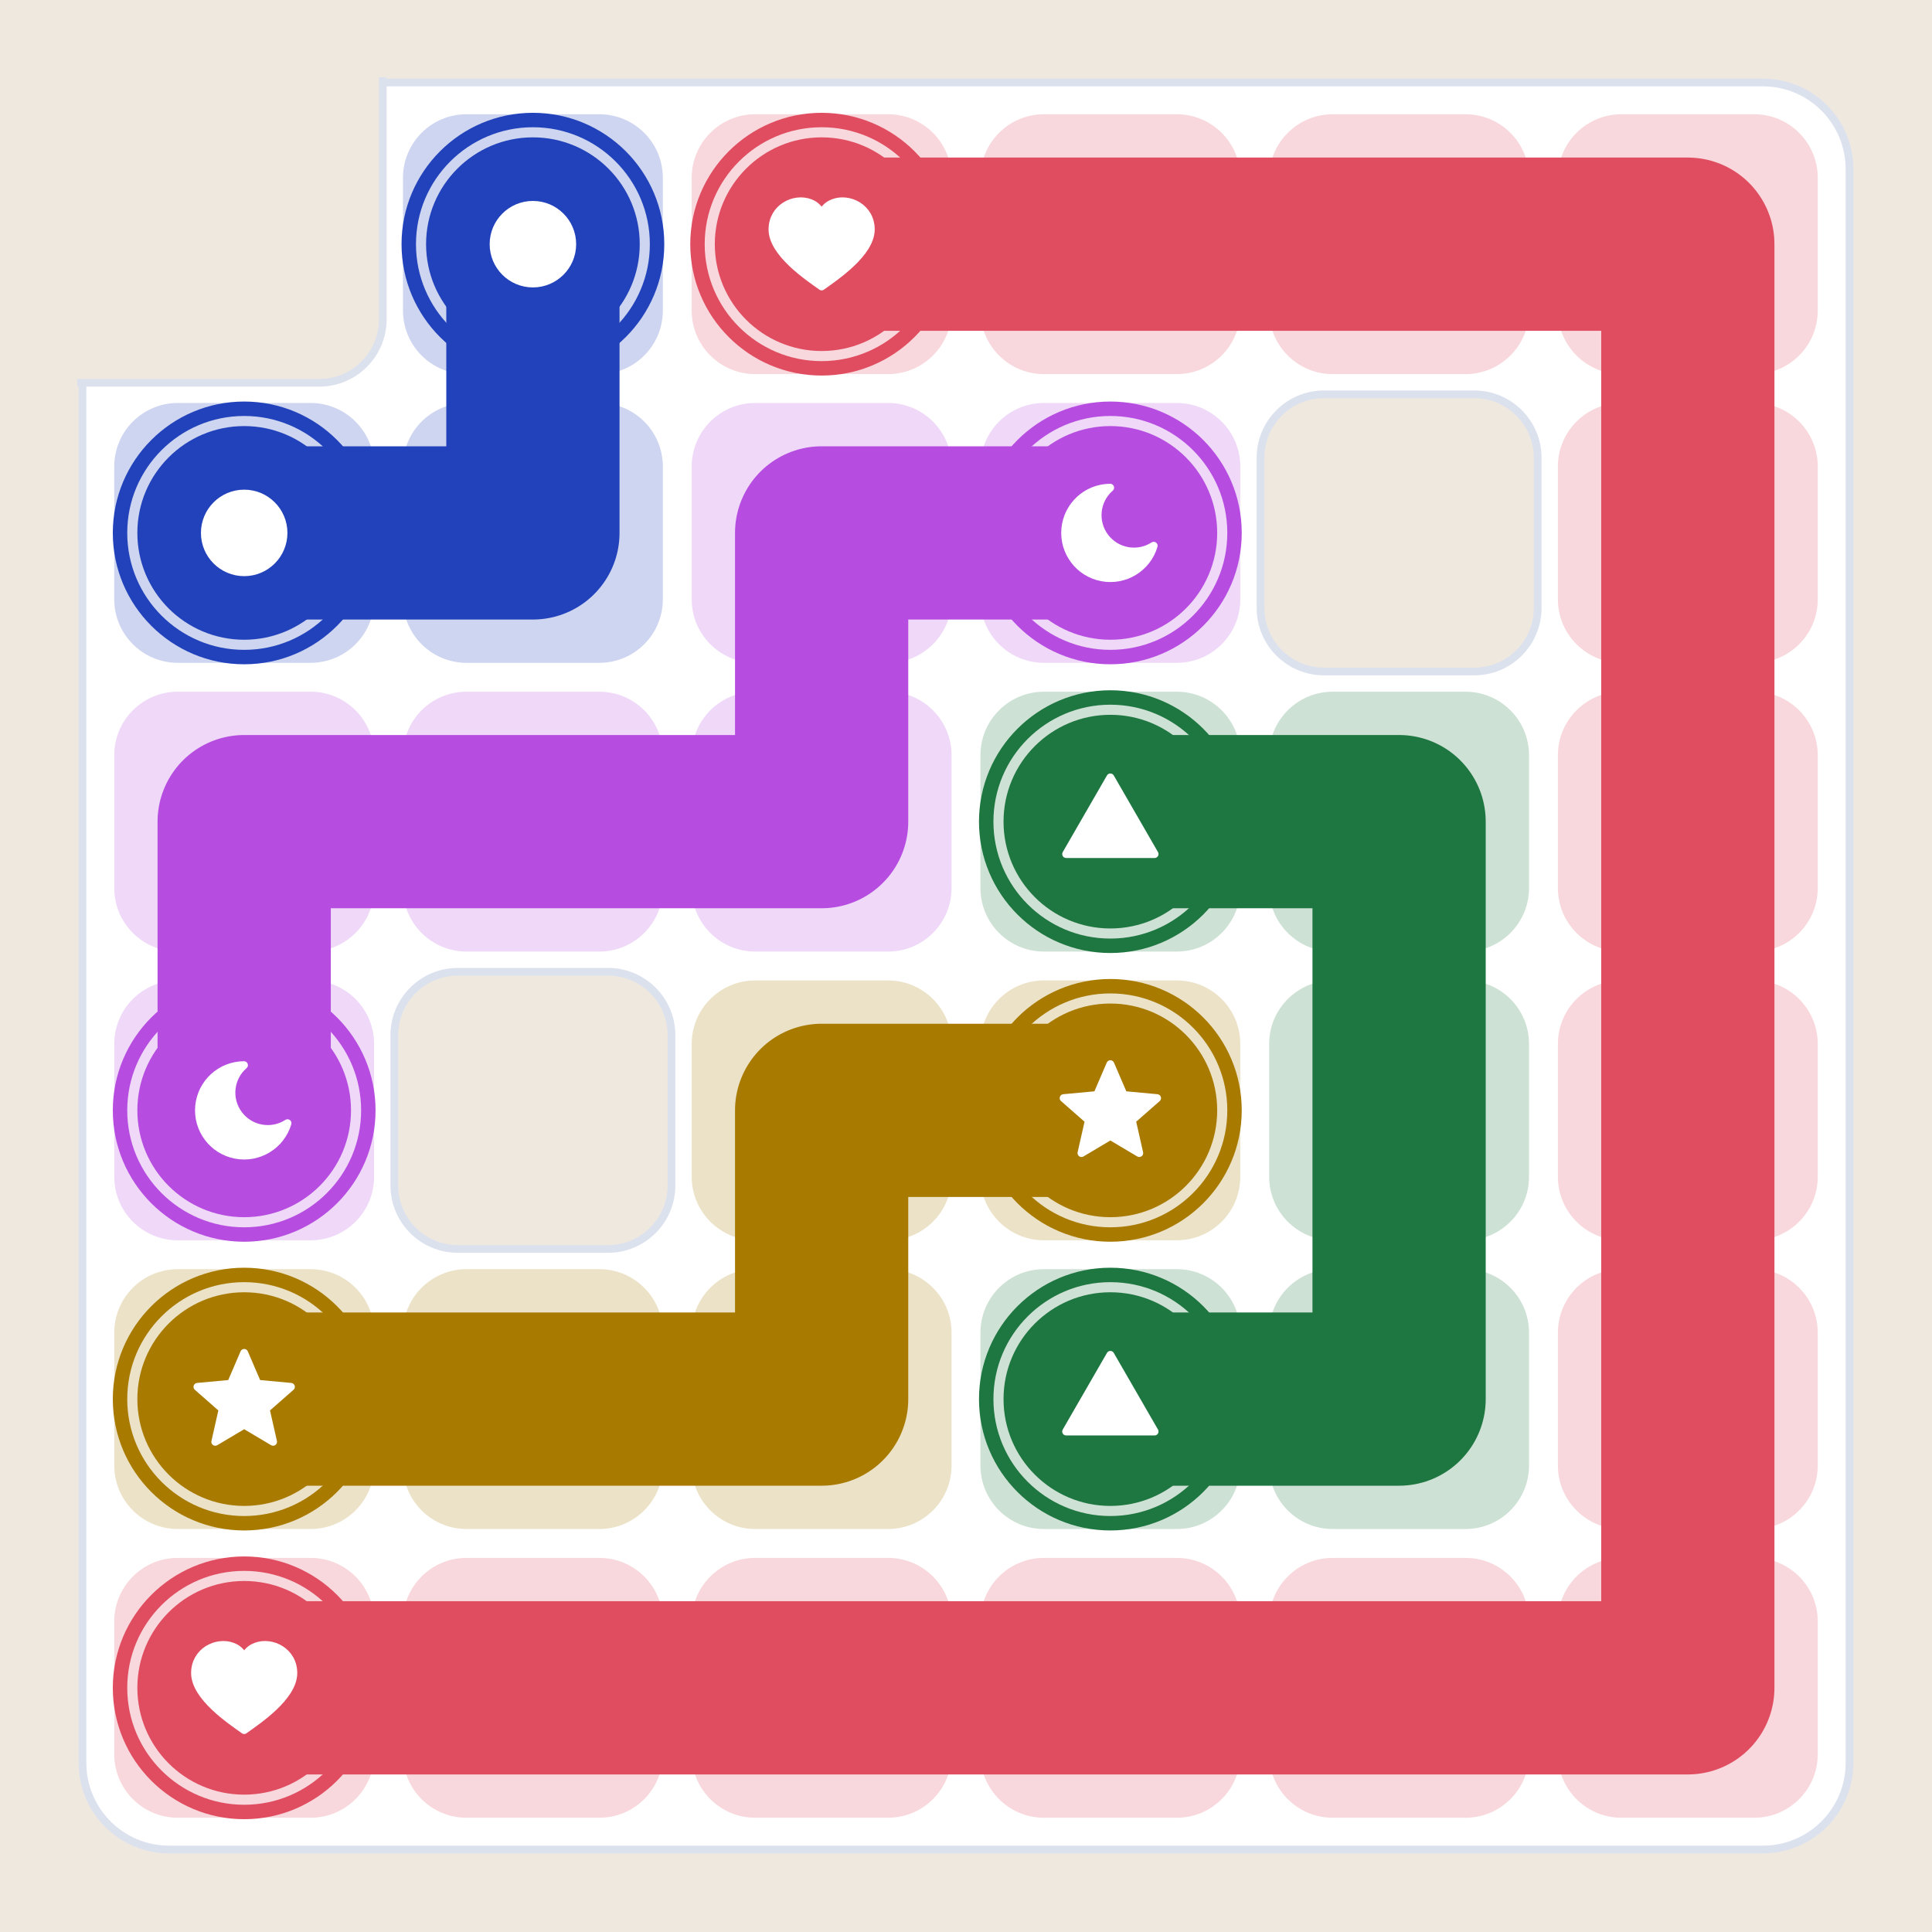
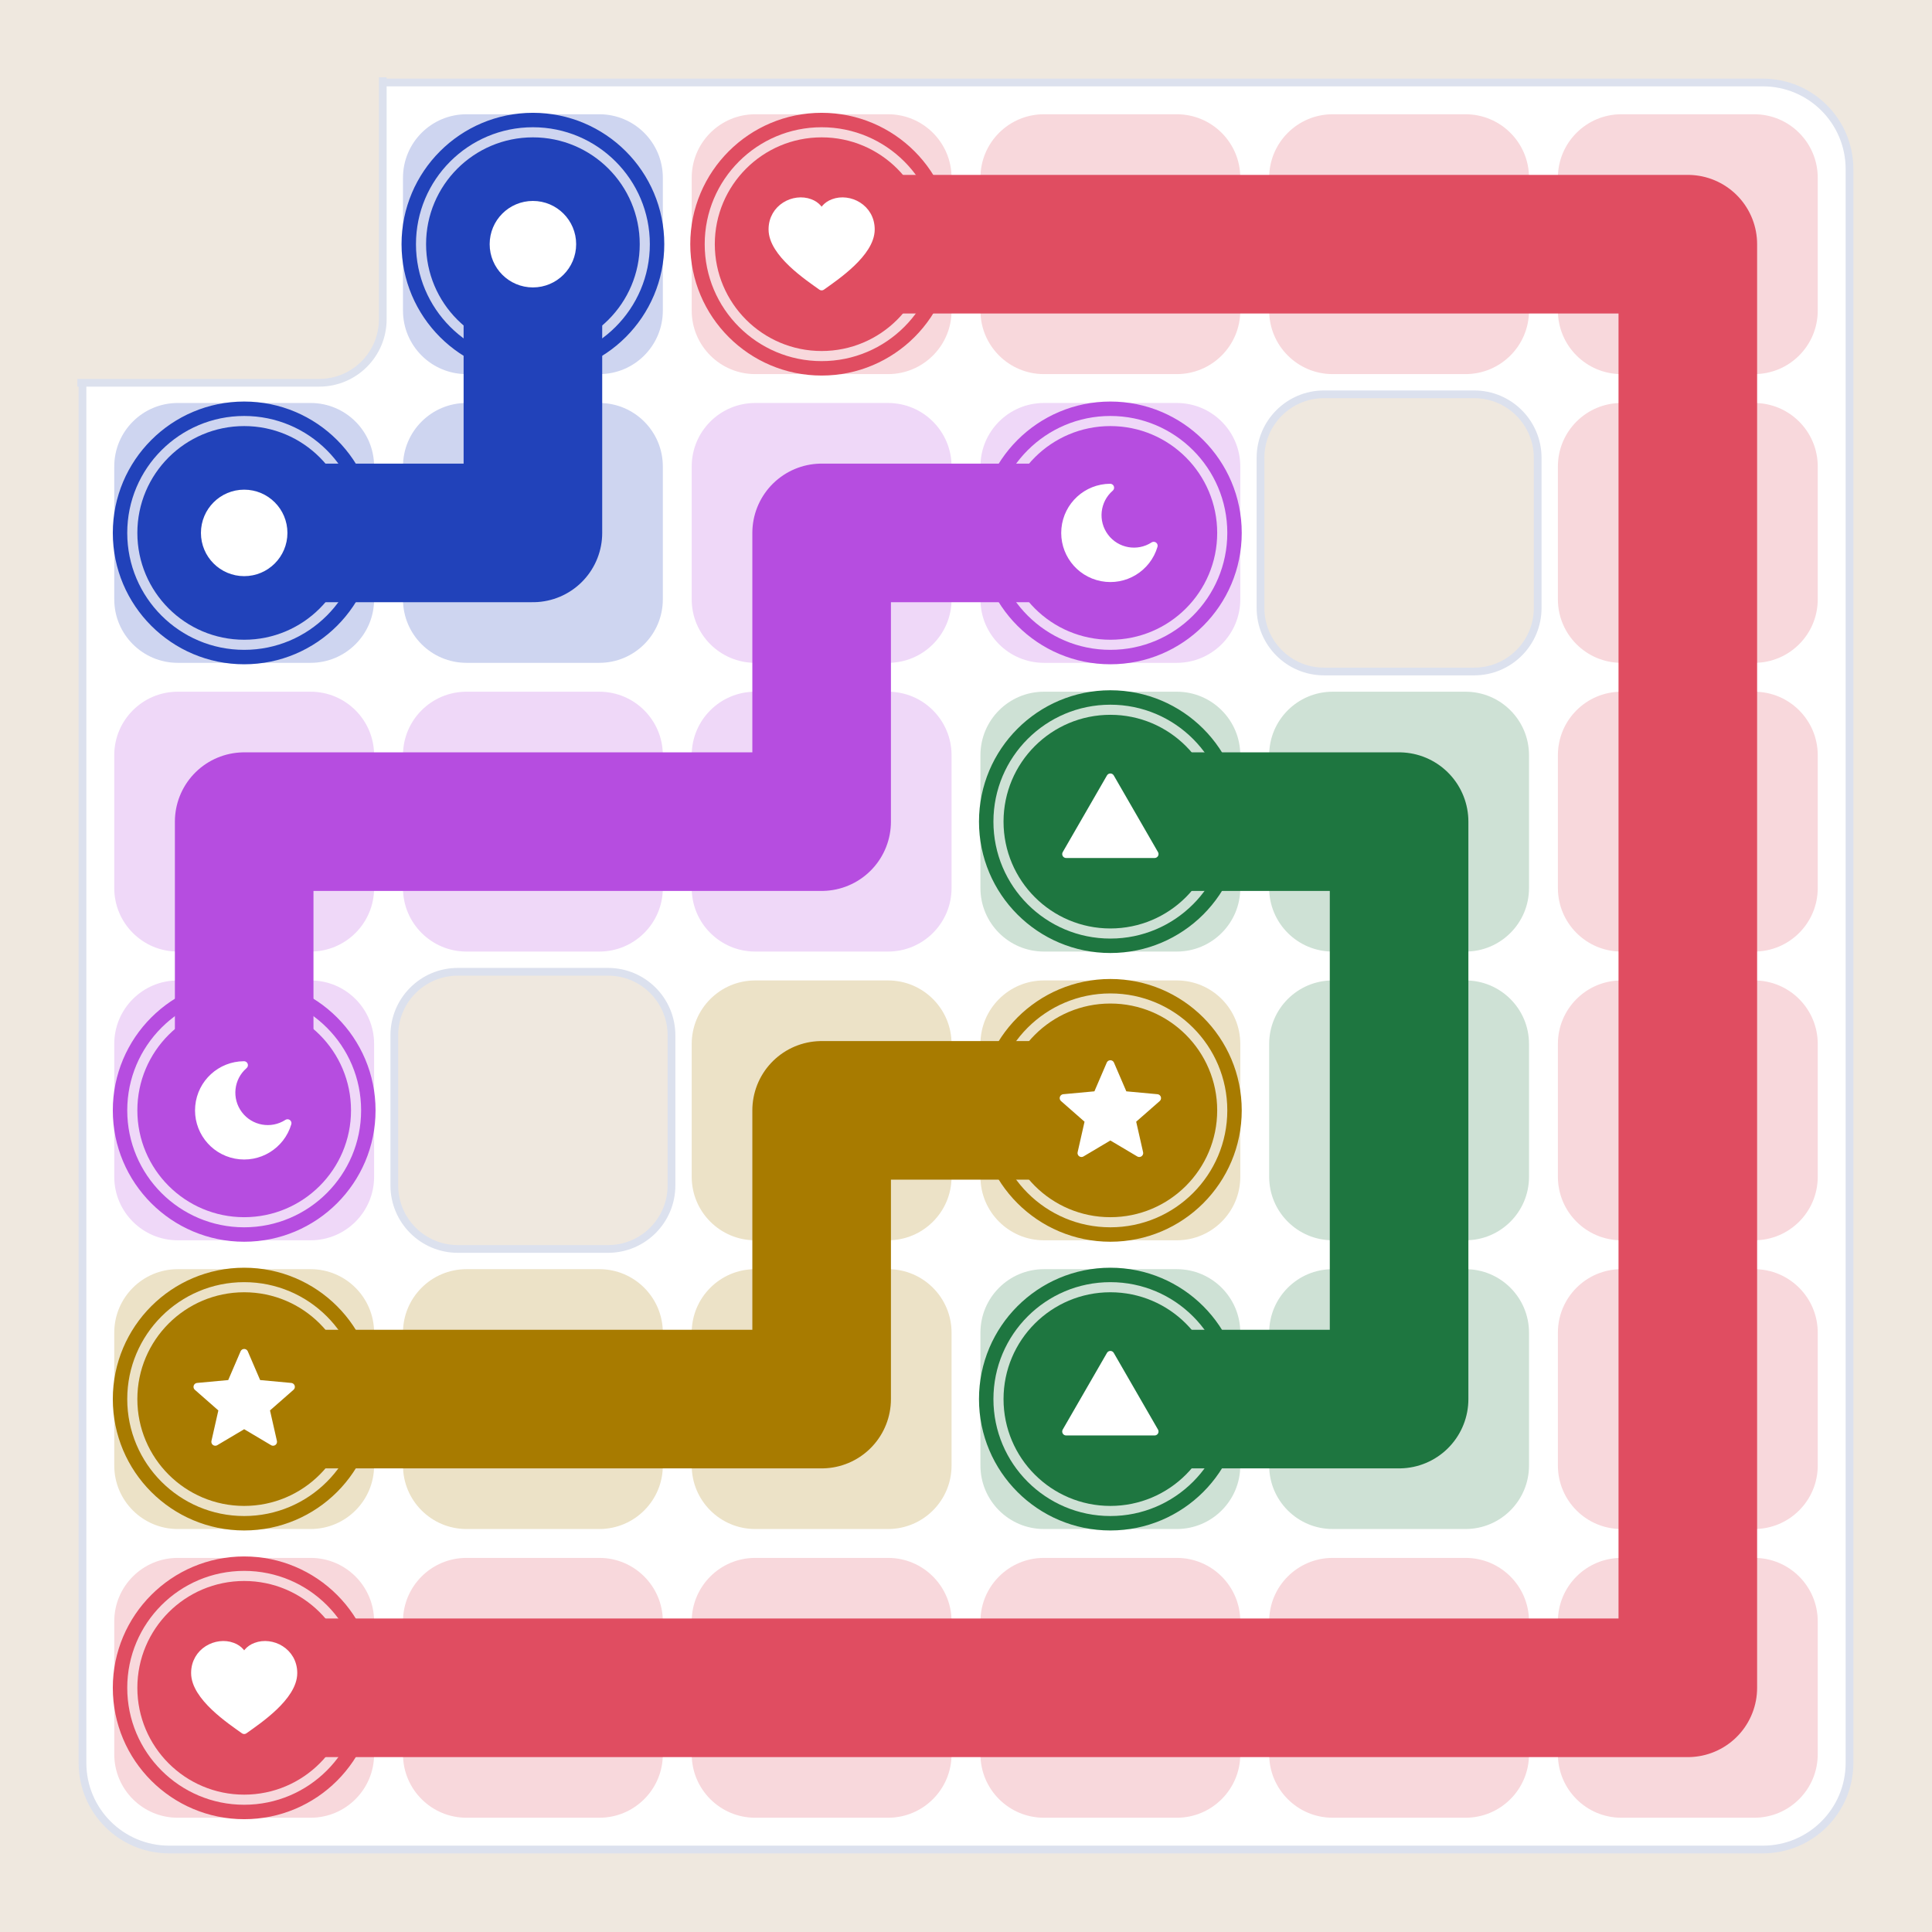
<svg xmlns="http://www.w3.org/2000/svg" width="374.72" height="374.72" viewBox="0 0 374.72 374.72">
  <rect width="374.72" height="374.72" fill="#EFE8DF" />
  <clipPath id="m8c">
    <rect x="15" y="15" width="344.72" height="344.72" rx="17.8" />
  </clipPath>
  <rect x="16" y="16" width="342.72" height="342.72" rx="16.8" fill="#FFFFFF" stroke="#DCE1EE" stroke-width="1.5" />
  <g clip-path="url(#m8c)">
    <rect x="0.68" y="0.68" width="73.56" height="73.56" rx="12.32" fill="#EFE8DF" stroke="#DCE1EE" stroke-width="1.5" />
    <rect x="78.16" y="22.16" width="50.4" height="50.4" rx="12.32" fill="#CED5F0" />
    <rect x="134.16" y="22.16" width="50.4" height="50.4" rx="12.32" fill="#F8D8DC" />
    <rect x="190.16" y="22.16" width="50.4" height="50.4" rx="12.32" fill="#F8D8DC" />
    <rect x="246.16" y="22.16" width="50.4" height="50.4" rx="12.32" fill="#F8D8DC" />
    <rect x="302.16" y="22.16" width="50.4" height="50.4" rx="12.32" fill="#F8D8DC" />
    <rect x="22.16" y="78.16" width="50.4" height="50.4" rx="12.32" fill="#CED5F0" />
    <rect x="78.16" y="78.16" width="50.4" height="50.4" rx="12.32" fill="#CED5F0" />
    <rect x="134.16" y="78.16" width="50.4" height="50.4" rx="12.32" fill="#EFD8F8" />
    <rect x="190.16" y="78.16" width="50.4" height="50.4" rx="12.32" fill="#EFD8F8" />
    <rect x="244.48" y="76.48" width="53.76" height="53.76" rx="12.32" fill="#EFE8DF" stroke="#DCE1EE" stroke-width="1.5" />
    <rect x="302.16" y="78.16" width="50.4" height="50.4" rx="12.32" fill="#F8D8DC" />
    <rect x="22.16" y="134.16" width="50.4" height="50.4" rx="12.32" fill="#EFD8F8" />
    <rect x="78.16" y="134.16" width="50.4" height="50.4" rx="12.32" fill="#EFD8F8" />
    <rect x="134.16" y="134.16" width="50.4" height="50.4" rx="12.32" fill="#EFD8F8" />
    <rect x="190.16" y="134.16" width="50.4" height="50.4" rx="12.32" fill="#CEE1D5" />
    <rect x="246.16" y="134.16" width="50.4" height="50.4" rx="12.32" fill="#CEE1D5" />
    <rect x="302.16" y="134.16" width="50.4" height="50.4" rx="12.32" fill="#F8D8DC" />
    <rect x="22.16" y="190.16" width="50.4" height="50.4" rx="12.32" fill="#EFD8F8" />
    <rect x="76.48" y="188.48" width="53.76" height="53.76" rx="12.32" fill="#EFE8DF" stroke="#DCE1EE" stroke-width="1.5" />
    <rect x="134.16" y="190.16" width="50.4" height="50.4" rx="12.32" fill="#ECE2C7" />
    <rect x="190.16" y="190.16" width="50.4" height="50.4" rx="12.32" fill="#ECE2C7" />
    <rect x="246.16" y="190.16" width="50.4" height="50.4" rx="12.32" fill="#CEE1D5" />
    <rect x="302.16" y="190.16" width="50.4" height="50.4" rx="12.32" fill="#F8D8DC" />
    <rect x="22.16" y="246.16" width="50.4" height="50.4" rx="12.32" fill="#ECE2C7" />
    <rect x="78.16" y="246.16" width="50.4" height="50.4" rx="12.32" fill="#ECE2C7" />
    <rect x="134.16" y="246.16" width="50.4" height="50.4" rx="12.32" fill="#ECE2C7" />
    <rect x="190.16" y="246.16" width="50.4" height="50.4" rx="12.32" fill="#CEE1D5" />
    <rect x="246.16" y="246.16" width="50.4" height="50.4" rx="12.32" fill="#CEE1D5" />
    <rect x="302.16" y="246.16" width="50.4" height="50.4" rx="12.32" fill="#F8D8DC" />
    <rect x="22.16" y="302.16" width="50.4" height="50.4" rx="12.32" fill="#F8D8DC" />
    <rect x="78.16" y="302.16" width="50.4" height="50.4" rx="12.32" fill="#F8D8DC" />
    <rect x="134.16" y="302.16" width="50.4" height="50.4" rx="12.32" fill="#F8D8DC" />
    <rect x="190.16" y="302.16" width="50.4" height="50.4" rx="12.32" fill="#F8D8DC" />
    <rect x="246.16" y="302.16" width="50.4" height="50.4" rx="12.32" fill="#F8D8DC" />
    <rect x="302.16" y="302.16" width="50.4" height="50.4" rx="12.32" fill="#F8D8DC" />
-     <polyline points="159.36,47.36 215.36,47.36 271.36,47.36 327.36,47.36 327.36,103.36 327.36,159.36 327.36,215.36 327.36,271.36 327.36,327.36 271.36,327.36 215.36,327.36 159.36,327.36 103.36,327.36 47.36,327.36" fill="none" stroke="#E04D61" stroke-width="33.6" stroke-linecap="round" stroke-linejoin="round" />
-     <polyline points="47.36,103.36 103.36,103.36 103.36,47.36" fill="none" stroke="#2142BA" stroke-width="33.6" stroke-linecap="round" stroke-linejoin="round" />
-     <polyline points="47.36,271.36 103.36,271.36 159.36,271.36 159.36,215.36 215.36,215.36" fill="none" stroke="#A87B00" stroke-width="33.6" stroke-linecap="round" stroke-linejoin="round" />
-     <polyline points="215.36,271.36 271.36,271.36 271.36,215.36 271.36,159.36 215.36,159.36" fill="none" stroke="#1E7640" stroke-width="33.6" stroke-linecap="round" stroke-linejoin="round" />
-     <polyline points="215.36,103.36 159.36,103.36 159.36,159.36 103.36,159.36 47.36,159.36 47.36,215.36" fill="none" stroke="#B64DE0" stroke-width="33.6" stroke-linecap="round" stroke-linejoin="round" />
+     <polyline points="159.36,47.36 215.36,47.36 271.36,47.36 327.36,47.36 327.36,103.36 327.36,159.36 327.36,215.36 327.36,271.36 327.36,327.36 271.36,327.36 215.36,327.36 159.36,327.36 103.36,327.36 47.36,327.36" fill="none" stroke="#E04D61" stroke-width="26.88" stroke-linecap="round" stroke-linejoin="round" />
+     <polyline points="47.36,103.36 103.36,103.36 103.36,47.36" fill="none" stroke="#2142BA" stroke-width="26.88" stroke-linecap="round" stroke-linejoin="round" />
+     <polyline points="47.36,271.36 103.36,271.36 159.36,271.36 159.36,215.36 215.36,215.36" fill="none" stroke="#A87B00" stroke-width="26.88" stroke-linecap="round" stroke-linejoin="round" />
+     <polyline points="215.36,271.36 271.36,271.36 271.36,215.36 271.36,159.36 215.36,159.36" fill="none" stroke="#1E7640" stroke-width="26.88" stroke-linecap="round" stroke-linejoin="round" />
+     <polyline points="215.36,103.36 159.36,103.36 159.36,159.36 103.36,159.36 47.36,159.36 47.36,215.36" fill="none" stroke="#B64DE0" stroke-width="26.88" stroke-linecap="round" stroke-linejoin="round" />
    <circle cx="159.36" cy="47.36" r="24.08" fill="none" stroke="#E04D61" stroke-width="2.8" />
    <circle cx="159.36" cy="47.36" r="20.72" fill="#E04D61" />
    <path d="M0 0.86 C-0.28 0.66 -1 0.18 -1 -0.30 C-1 -0.74 -0.56 -0.96 -0.24 -0.84 C-0.10 -0.79 -0.02 -0.68 0 -0.58 C0.02 -0.68 0.10 -0.79 0.24 -0.84 C0.56 -0.96 1 -0.74 1 -0.30 C1 0.18 0.28 0.66 0 0.86 Z" transform="translate(159.36 47.36) scale(9.531)" fill="#FFFFFF" stroke="#FFFFFF" stroke-width="0.16" stroke-linejoin="round" />
    <circle cx="47.36" cy="327.36" r="24.08" fill="none" stroke="#E04D61" stroke-width="2.8" />
    <circle cx="47.36" cy="327.36" r="20.72" fill="#E04D61" />
    <path d="M0 0.86 C-0.28 0.66 -1 0.18 -1 -0.30 C-1 -0.74 -0.56 -0.96 -0.24 -0.84 C-0.10 -0.79 -0.02 -0.68 0 -0.58 C0.02 -0.68 0.10 -0.79 0.24 -0.84 C0.56 -0.96 1 -0.74 1 -0.30 C1 0.18 0.28 0.66 0 0.86 Z" transform="translate(47.36 327.36) scale(9.531)" fill="#FFFFFF" stroke="#FFFFFF" stroke-width="0.16" stroke-linejoin="round" />
    <circle cx="47.36" cy="103.36" r="24.08" fill="none" stroke="#2142BA" stroke-width="2.8" />
    <circle cx="47.36" cy="103.36" r="20.72" fill="#2142BA" />
    <path d="M0 -0.80 A0.80 0.80 0 1 1 0 0.80 A0.80 0.80 0 1 1 0 -0.80 Z" transform="translate(47.36 103.36) scale(9.531)" fill="#FFFFFF" stroke="#FFFFFF" stroke-width="0.16" stroke-linejoin="round" />
    <circle cx="103.36" cy="47.36" r="24.08" fill="none" stroke="#2142BA" stroke-width="2.8" />
    <circle cx="103.36" cy="47.36" r="20.72" fill="#2142BA" />
    <path d="M0 -0.80 A0.80 0.80 0 1 1 0 0.80 A0.80 0.80 0 1 1 0 -0.80 Z" transform="translate(103.36 47.36) scale(9.531)" fill="#FFFFFF" stroke="#FFFFFF" stroke-width="0.16" stroke-linejoin="round" />
    <circle cx="47.36" cy="271.36" r="24.08" fill="none" stroke="#A87B00" stroke-width="2.8" />
    <circle cx="47.36" cy="271.36" r="20.72" fill="#A87B00" />
    <path d="M0 -0.94 L0.27 -0.312 L0.951 -0.249 L0.437 0.202 L0.588 0.869 L0 0.52 L-0.588 0.869 L-0.437 0.202 L-0.951 -0.249 L-0.27 -0.312 Z" transform="translate(47.36 271.36) scale(9.531)" fill="#FFFFFF" stroke="#FFFFFF" stroke-width="0.16" stroke-linejoin="round" />
    <circle cx="215.36" cy="215.36" r="24.08" fill="none" stroke="#A87B00" stroke-width="2.8" />
    <circle cx="215.36" cy="215.36" r="20.72" fill="#A87B00" />
    <path d="M0 -0.94 L0.27 -0.312 L0.951 -0.249 L0.437 0.202 L0.588 0.869 L0 0.52 L-0.588 0.869 L-0.437 0.202 L-0.951 -0.249 L-0.27 -0.312 Z" transform="translate(215.36 215.36) scale(9.531)" fill="#FFFFFF" stroke="#FFFFFF" stroke-width="0.16" stroke-linejoin="round" />
    <circle cx="215.36" cy="271.36" r="24.08" fill="none" stroke="#1E7640" stroke-width="2.8" />
    <circle cx="215.36" cy="271.36" r="20.72" fill="#1E7640" />
    <path d="M0 -0.90 L0.90 0.66 L-0.90 0.66 Z" transform="translate(215.36 271.36) scale(9.531)" fill="#FFFFFF" stroke="#FFFFFF" stroke-width="0.16" stroke-linejoin="round" />
    <circle cx="215.36" cy="159.36" r="24.08" fill="none" stroke="#1E7640" stroke-width="2.8" />
    <circle cx="215.36" cy="159.36" r="20.72" fill="#1E7640" />
    <path d="M0 -0.90 L0.90 0.66 L-0.90 0.66 Z" transform="translate(215.36 159.36) scale(9.531)" fill="#FFFFFF" stroke="#FFFFFF" stroke-width="0.16" stroke-linejoin="round" />
    <circle cx="215.36" cy="103.36" r="24.08" fill="none" stroke="#B64DE0" stroke-width="2.8" />
    <circle cx="215.36" cy="103.36" r="20.72" fill="#B64DE0" />
    <path d="M0.882 0.261 A0.92 0.92 0 1 1 -0.004 -0.92 A0.74 0.74 0 0 0 0.882 0.261 Z" transform="translate(215.36 103.36) scale(9.531)" fill="#FFFFFF" stroke="#FFFFFF" stroke-width="0.16" stroke-linejoin="round" />
    <circle cx="47.36" cy="215.36" r="24.08" fill="none" stroke="#B64DE0" stroke-width="2.8" />
    <circle cx="47.36" cy="215.36" r="20.72" fill="#B64DE0" />
    <path d="M0.882 0.261 A0.92 0.92 0 1 1 -0.004 -0.92 A0.74 0.74 0 0 0 0.882 0.261 Z" transform="translate(47.36 215.36) scale(9.531)" fill="#FFFFFF" stroke="#FFFFFF" stroke-width="0.16" stroke-linejoin="round" />
  </g>
</svg>
